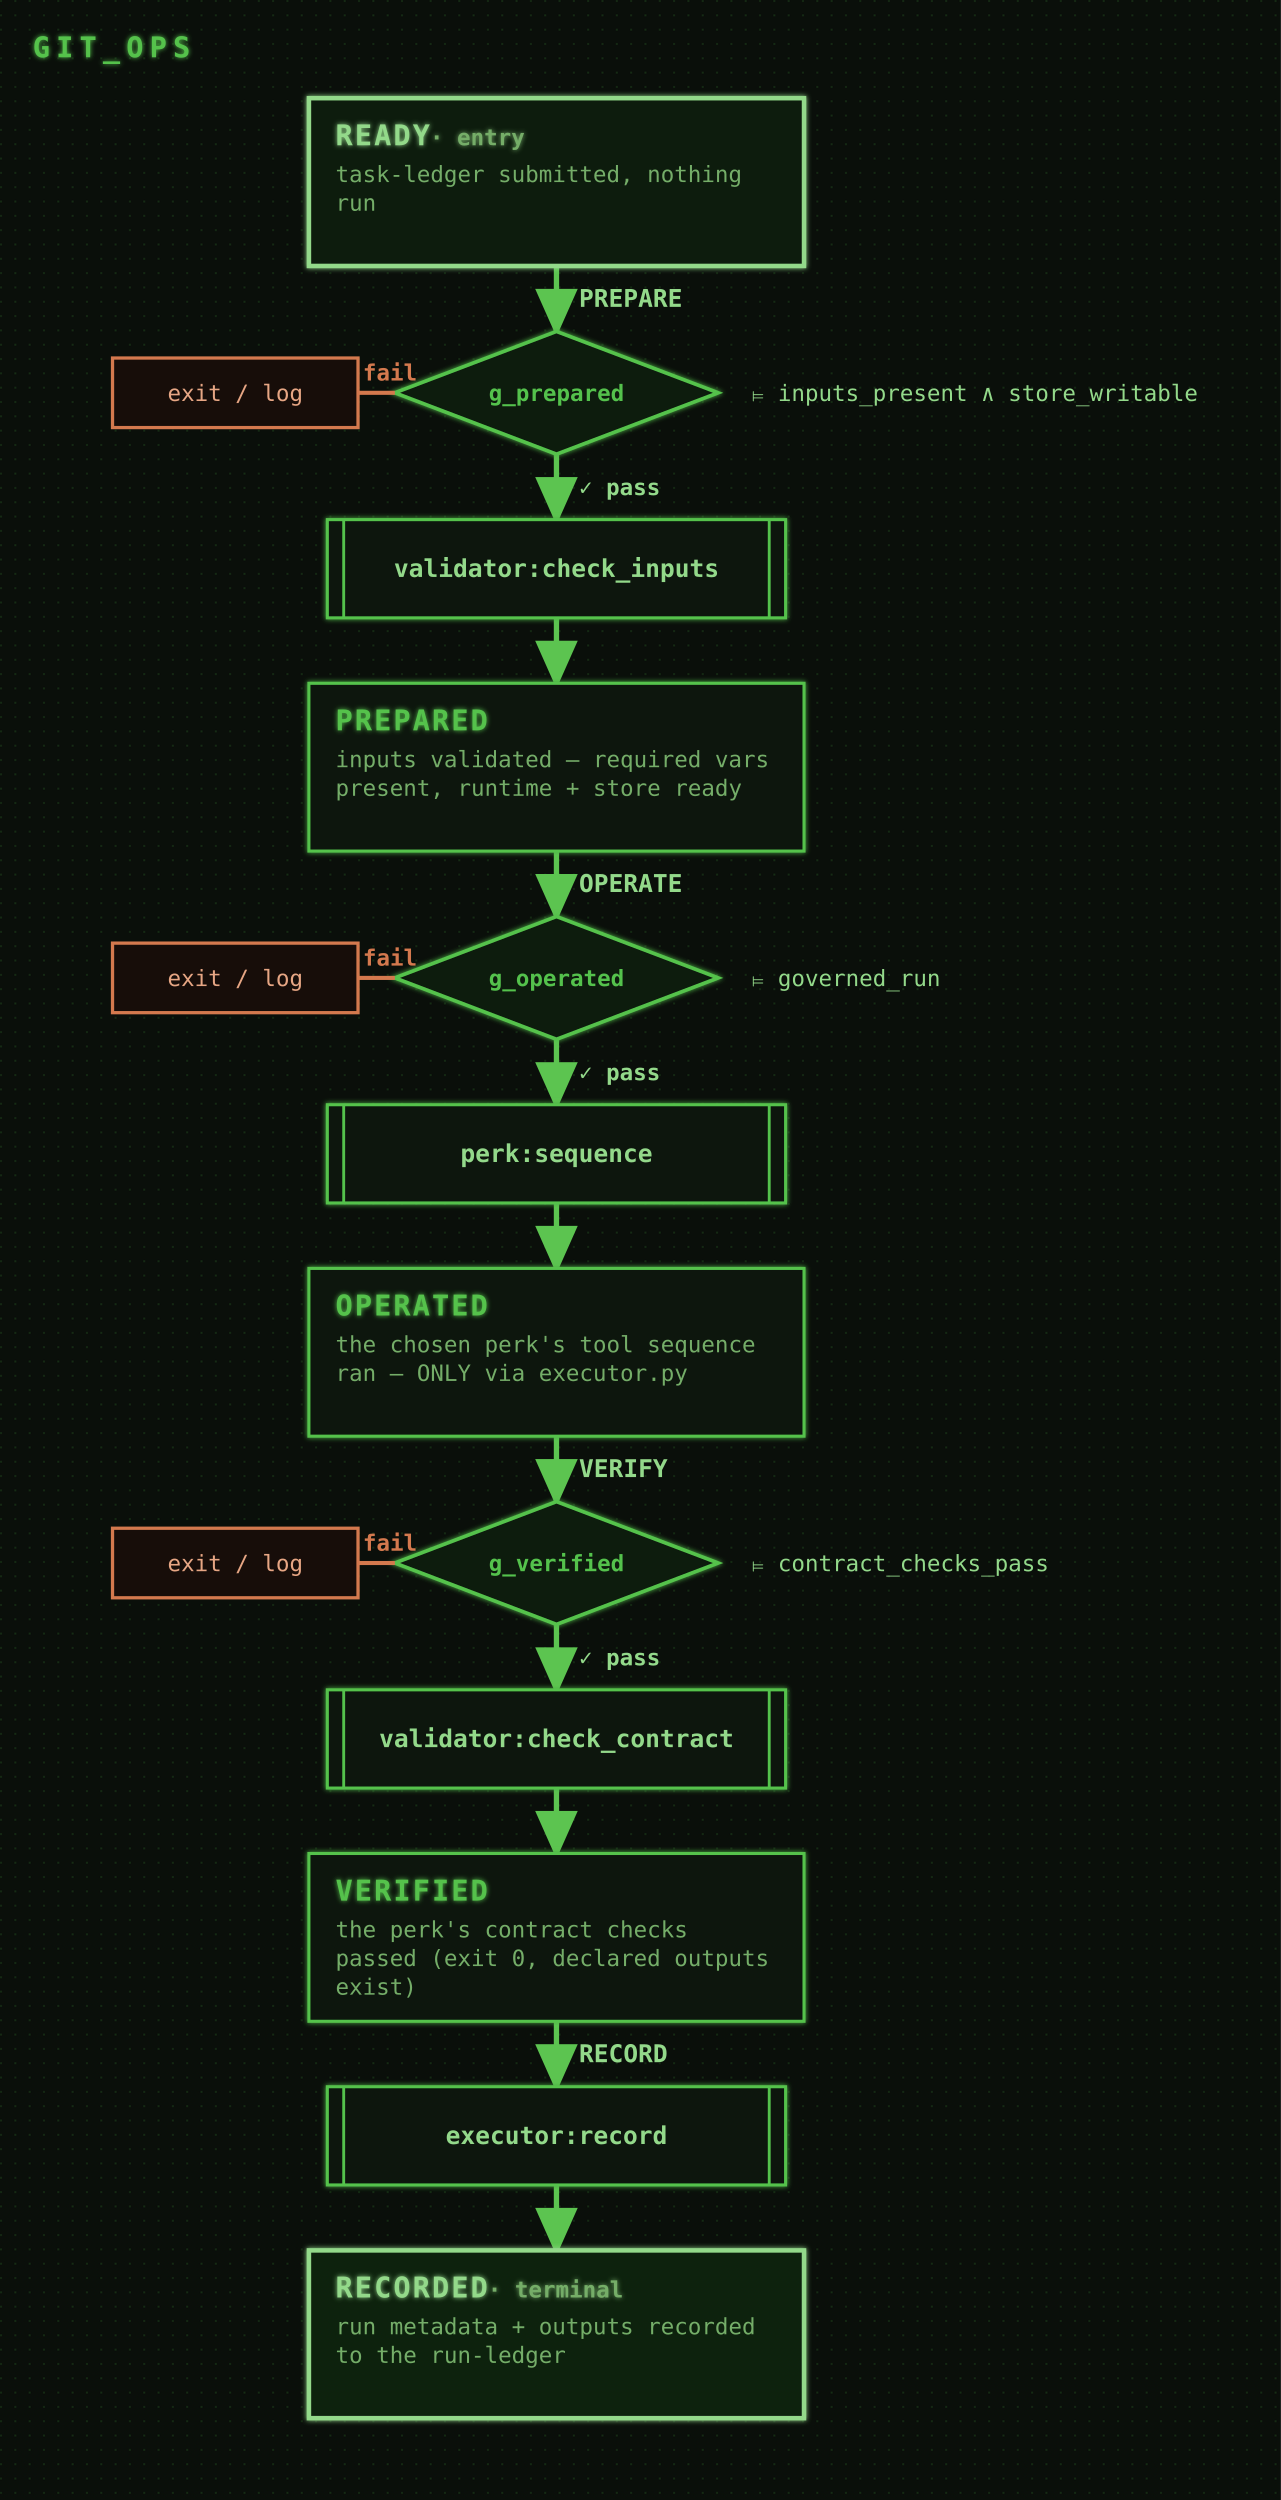
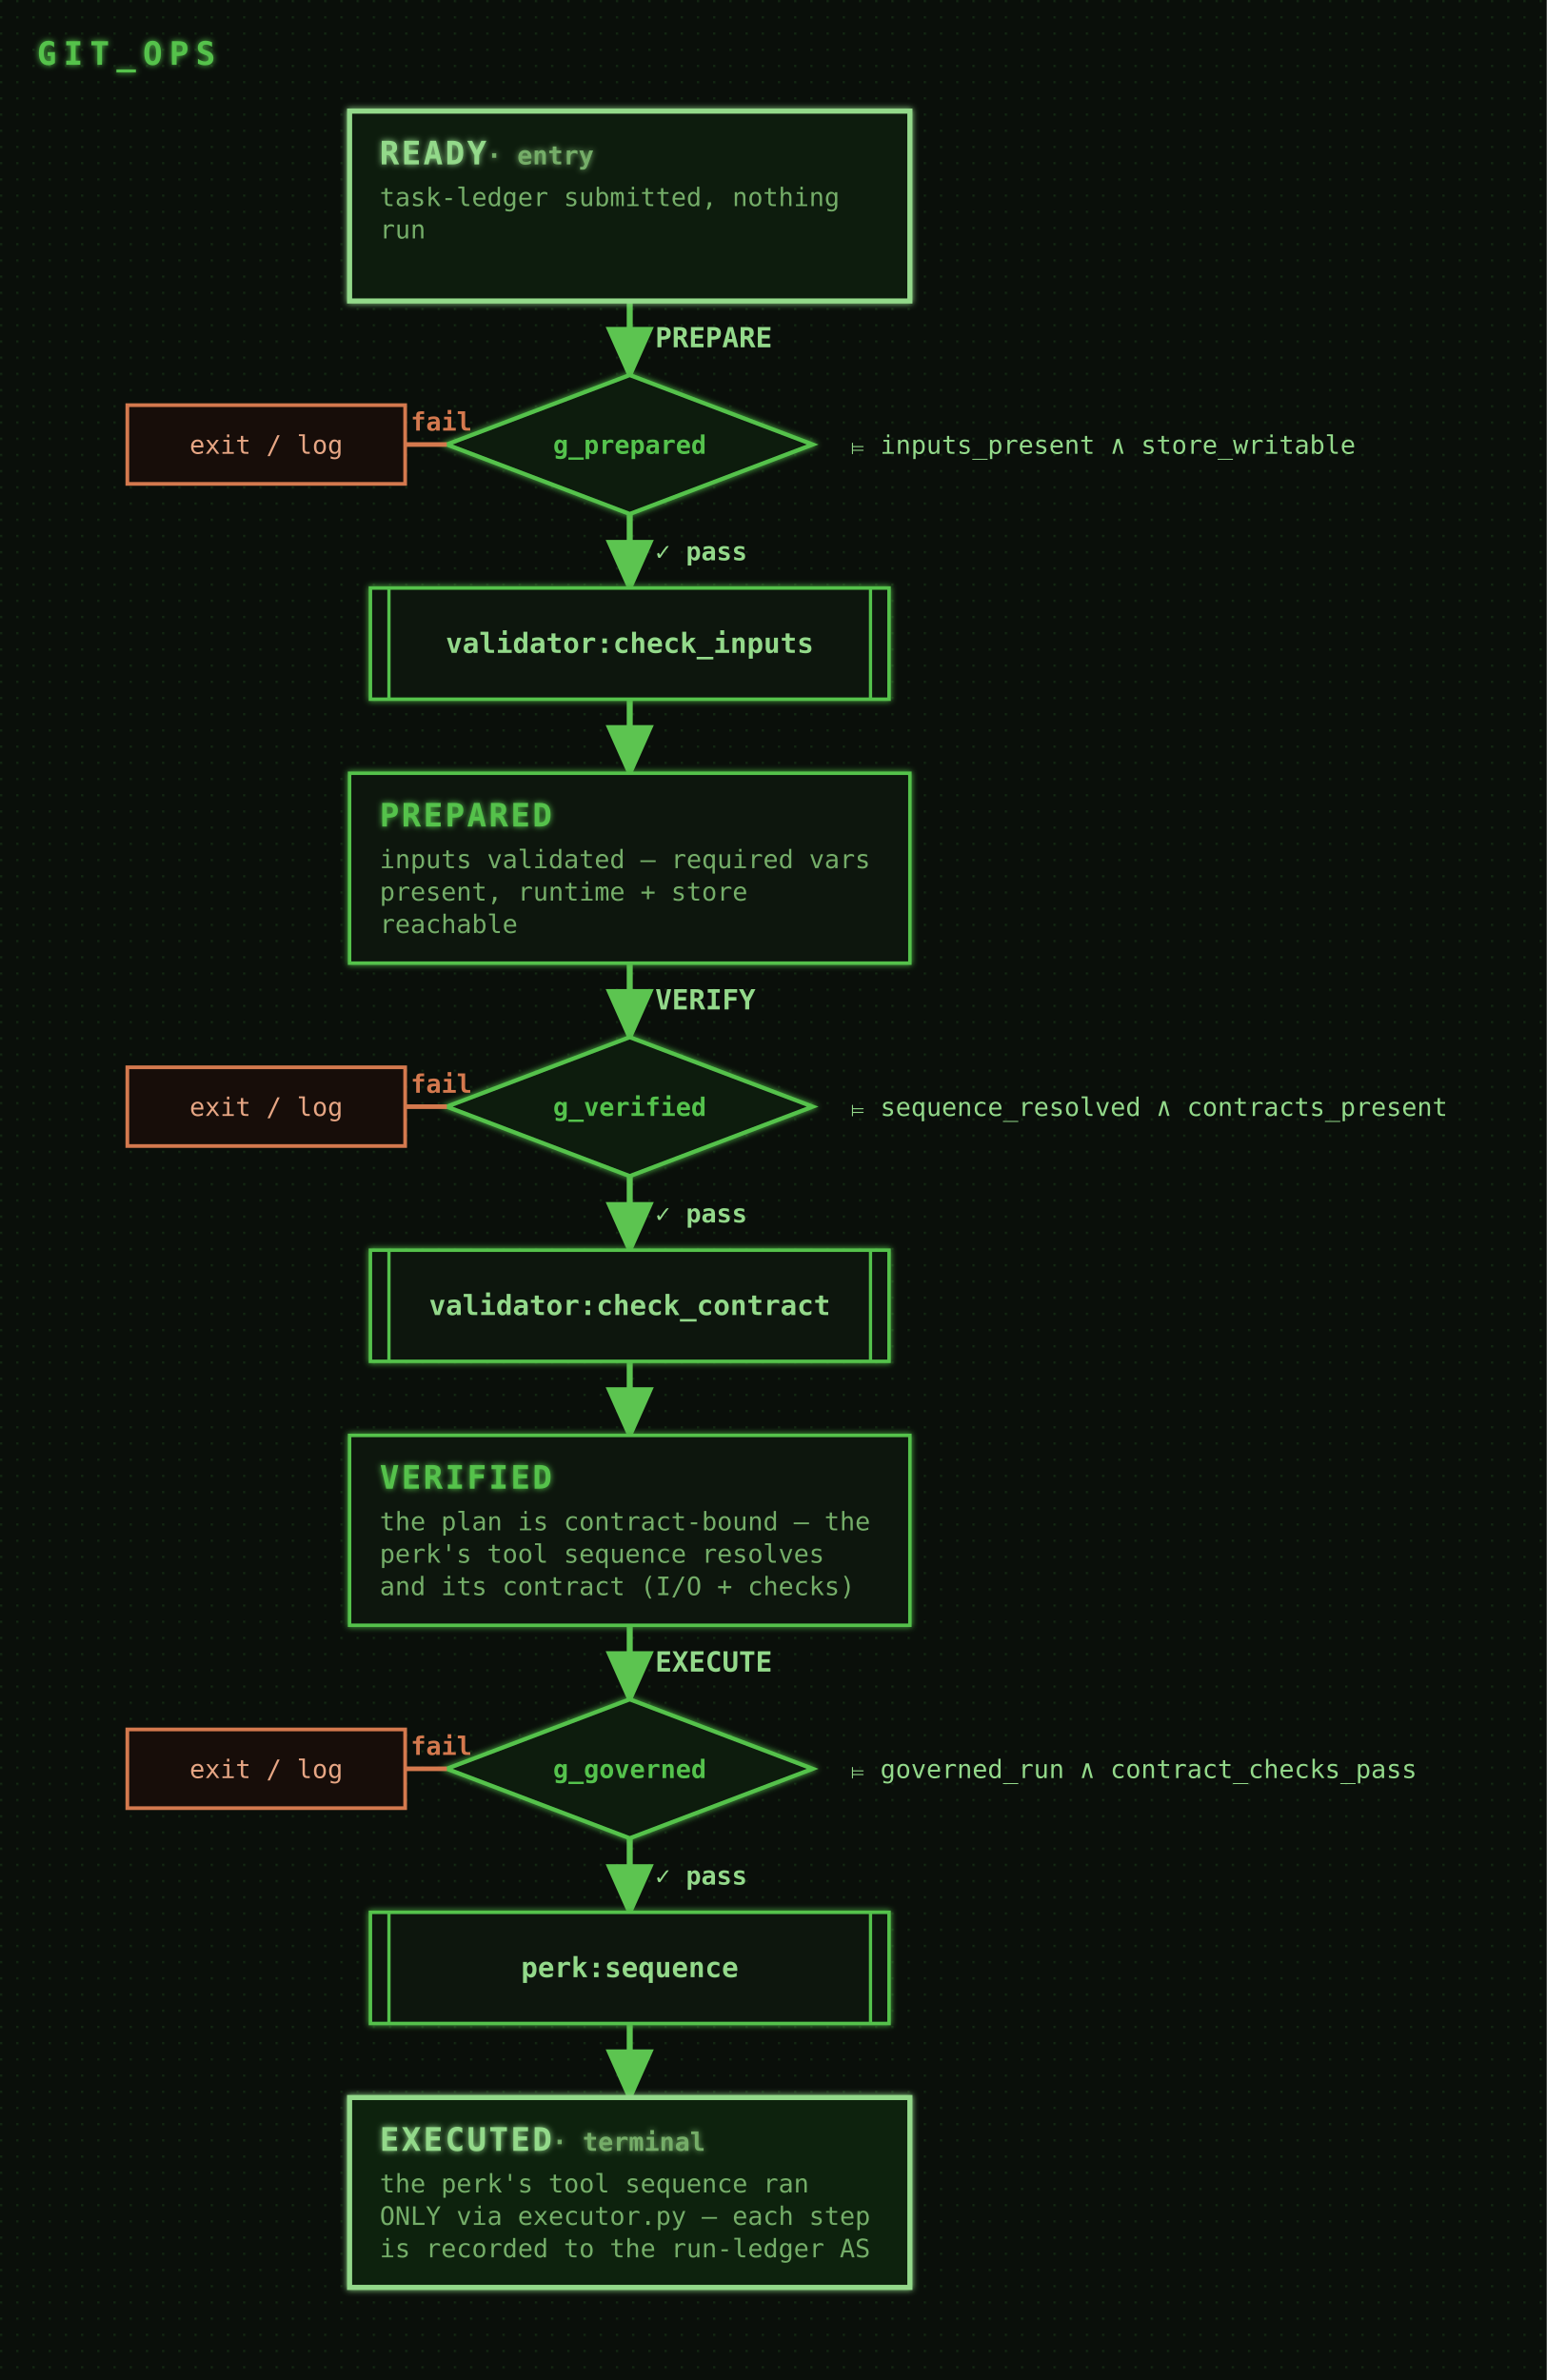
- <svg xmlns="http://www.w3.org/2000/svg" width="626" height="1222" viewBox="0 0 626 1222" font-family="ui-monospace,Menlo,Consolas,monospace">
+ <svg xmlns="http://www.w3.org/2000/svg" width="668" height="1028" viewBox="0 0 668 1028" font-family="ui-monospace,Menlo,Consolas,monospace">
  <defs>
    <filter id="glow" x="-60%" y="-60%" width="220%" height="220%">
      <feGaussianBlur stdDeviation="1.3" result="b" />
      <feMerge>
        <feMergeNode in="b" />
        <feMergeNode in="SourceGraphic" />
      </feMerge>
    </filter>
    <pattern id="px" width="7" height="7" patternUnits="userSpaceOnUse">
      <rect width="7" height="7" fill="#0a0f0a" />
      <rect width="1" height="1" fill="#54c24c" fill-opacity="0.13" />
    </pattern>
    <marker id="arr" markerWidth="10" markerHeight="10" refX="8" refY="4" orient="auto">
      <path d="M0,0 L9,4 L0,8 z" fill="#5cc450" />
    </marker>
  </defs>
-   <rect width="626" height="1222" fill="#0a0f0a" />
-   <rect width="626" height="1222" fill="url(#px)" />
+   <rect width="668" height="1028" fill="#0a0f0a" />
+   <rect width="668" height="1028" fill="url(#px)" />
  <text x="16" y="28" font-size="14" font-weight="700" letter-spacing="3" fill="#54c24c" filter="url(#glow)">GIT_OPS</text>
  <line x1="272.0" y1="130" x2="272.0" y2="162" stroke="#54c24c" stroke-width="7" opacity="0.16" filter="url(#glow)" />
  <line x1="272.0" y1="130" x2="272.0" y2="162" stroke="#5cc450" stroke-width="2.6" marker-end="url(#arr)" />
  <text x="283" y="150" font-size="12" font-weight="700" fill="#93d98a">PREPARE</text>
  <line x1="272.0" y1="222" x2="272.0" y2="254" stroke="#54c24c" stroke-width="7" opacity="0.16" filter="url(#glow)" />
  <line x1="272.0" y1="222" x2="272.0" y2="254" stroke="#5cc450" stroke-width="2.6" marker-end="url(#arr)" />
  <text x="283" y="242" font-size="11" font-weight="700" fill="#93d98a">✓ pass</text>
  <line x1="272.0" y1="302" x2="272.0" y2="334" stroke="#54c24c" stroke-width="7" opacity="0.16" filter="url(#glow)" />
  <line x1="272.0" y1="302" x2="272.0" y2="334" stroke="#5cc450" stroke-width="2.6" marker-end="url(#arr)" />
  <line x1="272.0" y1="416" x2="272.0" y2="448" stroke="#54c24c" stroke-width="7" opacity="0.16" filter="url(#glow)" />
  <line x1="272.0" y1="416" x2="272.0" y2="448" stroke="#5cc450" stroke-width="2.6" marker-end="url(#arr)" />
-   <text x="283" y="436" font-size="12" font-weight="700" fill="#93d98a">OPERATE</text>
+   <text x="283" y="436" font-size="12" font-weight="700" fill="#93d98a">VERIFY</text>
  <line x1="272.0" y1="508" x2="272.0" y2="540" stroke="#54c24c" stroke-width="7" opacity="0.16" filter="url(#glow)" />
  <line x1="272.0" y1="508" x2="272.0" y2="540" stroke="#5cc450" stroke-width="2.6" marker-end="url(#arr)" />
  <text x="283" y="528" font-size="11" font-weight="700" fill="#93d98a">✓ pass</text>
  <line x1="272.0" y1="588" x2="272.0" y2="620" stroke="#54c24c" stroke-width="7" opacity="0.16" filter="url(#glow)" />
  <line x1="272.0" y1="588" x2="272.0" y2="620" stroke="#5cc450" stroke-width="2.6" marker-end="url(#arr)" />
  <line x1="272.0" y1="702" x2="272.0" y2="734" stroke="#54c24c" stroke-width="7" opacity="0.16" filter="url(#glow)" />
  <line x1="272.0" y1="702" x2="272.0" y2="734" stroke="#5cc450" stroke-width="2.6" marker-end="url(#arr)" />
-   <text x="283" y="722" font-size="12" font-weight="700" fill="#93d98a">VERIFY</text>
+   <text x="283" y="722" font-size="12" font-weight="700" fill="#93d98a">EXECUTE</text>
  <line x1="272.0" y1="794" x2="272.0" y2="826" stroke="#54c24c" stroke-width="7" opacity="0.16" filter="url(#glow)" />
  <line x1="272.0" y1="794" x2="272.0" y2="826" stroke="#5cc450" stroke-width="2.6" marker-end="url(#arr)" />
  <text x="283" y="814" font-size="11" font-weight="700" fill="#93d98a">✓ pass</text>
  <line x1="272.0" y1="874" x2="272.0" y2="906" stroke="#54c24c" stroke-width="7" opacity="0.16" filter="url(#glow)" />
  <line x1="272.0" y1="874" x2="272.0" y2="906" stroke="#5cc450" stroke-width="2.6" marker-end="url(#arr)" />
-   <line x1="272.0" y1="988" x2="272.0" y2="1020" stroke="#54c24c" stroke-width="7" opacity="0.16" filter="url(#glow)" />
-   <line x1="272.0" y1="988" x2="272.0" y2="1020" stroke="#5cc450" stroke-width="2.6" marker-end="url(#arr)" />
-   <text x="283" y="1008" font-size="12" font-weight="700" fill="#93d98a">RECORD</text>
-   <line x1="272.0" y1="1068" x2="272.0" y2="1100" stroke="#54c24c" stroke-width="7" opacity="0.16" filter="url(#glow)" />
-   <line x1="272.0" y1="1068" x2="272.0" y2="1100" stroke="#5cc450" stroke-width="2.6" marker-end="url(#arr)" />
  <rect x="151.0" y="48" width="242" height="82" fill="#0e1d0d" stroke="#93d98a" stroke-width="2.2" filter="url(#glow)" />
  <text x="164.0" y="71" font-size="14" font-weight="700" letter-spacing="1" fill="#93d98a" filter="url(#glow)">READY<tspan font-size="11" letter-spacing="0" fill="#74ad68">  · entry</tspan>
  </text>
  <text x="164.0" y="89" font-size="11" fill="#74ad68">task-ledger submitted, nothing</text>
  <text x="164.0" y="103" font-size="11" fill="#74ad68">run</text>
  <polygon points="272.0,162 351.0,192.0 272.0,222 193.0,192.0" fill="#0c1a0c" stroke="#54c24c" stroke-width="1.8" filter="url(#glow)" />
  <text x="272" y="196" font-size="11" font-weight="600" text-anchor="middle" fill="#54c24c">g_prepared</text>
  <text x="367" y="196" font-size="11" fill="#93d98a">⊨ inputs_present ∧ store_writable</text>
  <line x1="193.0" y1="192.0" x2="175" y2="192.0" stroke="#d4794e" stroke-width="2" />
  <text x="184" y="186" font-size="11" font-weight="700" text-anchor="middle" fill="#d4794e">✗ fail</text>
  <rect x="55.0" y="175" width="120" height="34" fill="#170d09" stroke="#d4794e" stroke-width="1.6" />
  <text x="115.0" y="196" font-size="11" text-anchor="middle" fill="#e7a684">exit / log</text>
  <rect x="160.0" y="254" width="224" height="48" fill="#0a1609" stroke="#54c24c" stroke-width="1.5" filter="url(#glow)" />
  <line x1="168.0" y1="254" x2="168.0" y2="302" stroke="#54c24c" stroke-width="1.4" />
  <line x1="376.0" y1="254" x2="376.0" y2="302" stroke="#54c24c" stroke-width="1.4" />
  <text x="272" y="282" font-size="12" font-weight="600" text-anchor="middle" fill="#93d98a">validator:check_inputs</text>
  <rect x="151.0" y="334" width="242" height="82" fill="#0b140a" stroke="#54c24c" stroke-width="1.5" filter="url(#glow)" />
  <text x="164.0" y="357" font-size="14" font-weight="700" letter-spacing="1" fill="#54c24c" filter="url(#glow)">PREPARED<tspan font-size="11" letter-spacing="0" fill="#74ad68" />
  </text>
  <text x="164.0" y="375" font-size="11" fill="#74ad68">inputs validated — required vars</text>
-   <text x="164.0" y="389" font-size="11" fill="#74ad68">present, runtime + store ready</text>
+   <text x="164.0" y="389" font-size="11" fill="#74ad68">present, runtime + store</text>
+   <text x="164.0" y="403" font-size="11" fill="#74ad68">reachable</text>
  <polygon points="272.0,448 351.0,478.0 272.0,508 193.0,478.0" fill="#0c1a0c" stroke="#54c24c" stroke-width="1.8" filter="url(#glow)" />
-   <text x="272" y="482" font-size="11" font-weight="600" text-anchor="middle" fill="#54c24c">g_operated</text>
-   <text x="367" y="482" font-size="11" fill="#93d98a">⊨ governed_run</text>
+   <text x="272" y="482" font-size="11" font-weight="600" text-anchor="middle" fill="#54c24c">g_verified</text>
+   <text x="367" y="482" font-size="11" fill="#93d98a">⊨ sequence_resolved ∧ contracts_present</text>
  <line x1="193.0" y1="478.0" x2="175" y2="478.0" stroke="#d4794e" stroke-width="2" />
  <text x="184" y="472" font-size="11" font-weight="700" text-anchor="middle" fill="#d4794e">✗ fail</text>
  <rect x="55.0" y="461" width="120" height="34" fill="#170d09" stroke="#d4794e" stroke-width="1.6" />
  <text x="115.0" y="482" font-size="11" text-anchor="middle" fill="#e7a684">exit / log</text>
  <rect x="160.0" y="540" width="224" height="48" fill="#0a1609" stroke="#54c24c" stroke-width="1.5" filter="url(#glow)" />
  <line x1="168.0" y1="540" x2="168.0" y2="588" stroke="#54c24c" stroke-width="1.4" />
  <line x1="376.0" y1="540" x2="376.0" y2="588" stroke="#54c24c" stroke-width="1.4" />
-   <text x="272" y="568" font-size="12" font-weight="600" text-anchor="middle" fill="#93d98a">perk:sequence</text>
+   <text x="272" y="568" font-size="12" font-weight="600" text-anchor="middle" fill="#93d98a">validator:check_contract</text>
  <rect x="151.0" y="620" width="242" height="82" fill="#0b140a" stroke="#54c24c" stroke-width="1.5" filter="url(#glow)" />
-   <text x="164.0" y="643" font-size="14" font-weight="700" letter-spacing="1" fill="#54c24c" filter="url(#glow)">OPERATED<tspan font-size="11" letter-spacing="0" fill="#74ad68" />
+   <text x="164.0" y="643" font-size="14" font-weight="700" letter-spacing="1" fill="#54c24c" filter="url(#glow)">VERIFIED<tspan font-size="11" letter-spacing="0" fill="#74ad68" />
  </text>
-   <text x="164.0" y="661" font-size="11" fill="#74ad68">the chosen perk's tool sequence</text>
-   <text x="164.0" y="675" font-size="11" fill="#74ad68">ran — ONLY via executor.py</text>
+   <text x="164.0" y="661" font-size="11" fill="#74ad68">the plan is contract-bound — the</text>
+   <text x="164.0" y="675" font-size="11" fill="#74ad68">perk's tool sequence resolves</text>
+   <text x="164.0" y="689" font-size="11" fill="#74ad68">and its contract (I/O + checks)</text>
  <polygon points="272.0,734 351.0,764.0 272.0,794 193.0,764.0" fill="#0c1a0c" stroke="#54c24c" stroke-width="1.8" filter="url(#glow)" />
-   <text x="272" y="768" font-size="11" font-weight="600" text-anchor="middle" fill="#54c24c">g_verified</text>
-   <text x="367" y="768" font-size="11" fill="#93d98a">⊨ contract_checks_pass</text>
+   <text x="272" y="768" font-size="11" font-weight="600" text-anchor="middle" fill="#54c24c">g_governed</text>
+   <text x="367" y="768" font-size="11" fill="#93d98a">⊨ governed_run ∧ contract_checks_pass</text>
  <line x1="193.0" y1="764.0" x2="175" y2="764.0" stroke="#d4794e" stroke-width="2" />
  <text x="184" y="758" font-size="11" font-weight="700" text-anchor="middle" fill="#d4794e">✗ fail</text>
  <rect x="55.0" y="747" width="120" height="34" fill="#170d09" stroke="#d4794e" stroke-width="1.6" />
  <text x="115.0" y="768" font-size="11" text-anchor="middle" fill="#e7a684">exit / log</text>
  <rect x="160.0" y="826" width="224" height="48" fill="#0a1609" stroke="#54c24c" stroke-width="1.5" filter="url(#glow)" />
  <line x1="168.0" y1="826" x2="168.0" y2="874" stroke="#54c24c" stroke-width="1.4" />
  <line x1="376.0" y1="826" x2="376.0" y2="874" stroke="#54c24c" stroke-width="1.4" />
-   <text x="272" y="854" font-size="12" font-weight="600" text-anchor="middle" fill="#93d98a">validator:check_contract</text>
-   <rect x="151.0" y="906" width="242" height="82" fill="#0b140a" stroke="#54c24c" stroke-width="1.5" filter="url(#glow)" />
-   <text x="164.0" y="929" font-size="14" font-weight="700" letter-spacing="1" fill="#54c24c" filter="url(#glow)">VERIFIED<tspan font-size="11" letter-spacing="0" fill="#74ad68" />
+   <text x="272" y="854" font-size="12" font-weight="600" text-anchor="middle" fill="#93d98a">perk:sequence</text>
+   <rect x="151.0" y="906" width="242" height="82" fill="#0f2410" stroke="#93d98a" stroke-width="2.2" filter="url(#glow)" />
+   <text x="164.0" y="929" font-size="14" font-weight="700" letter-spacing="1" fill="#93d98a" filter="url(#glow)">EXECUTED<tspan font-size="11" letter-spacing="0" fill="#74ad68">  · terminal</tspan>
  </text>
-   <text x="164.0" y="947" font-size="11" fill="#74ad68">the perk's contract checks</text>
-   <text x="164.0" y="961" font-size="11" fill="#74ad68">passed (exit 0, declared outputs</text>
-   <text x="164.0" y="975" font-size="11" fill="#74ad68">exist)</text>
-   <rect x="160.0" y="1020" width="224" height="48" fill="#0a1609" stroke="#54c24c" stroke-width="1.5" filter="url(#glow)" />
-   <line x1="168.0" y1="1020" x2="168.0" y2="1068" stroke="#54c24c" stroke-width="1.4" />
-   <line x1="376.0" y1="1020" x2="376.0" y2="1068" stroke="#54c24c" stroke-width="1.4" />
-   <text x="272" y="1048" font-size="12" font-weight="600" text-anchor="middle" fill="#93d98a">executor:record</text>
-   <rect x="151.0" y="1100" width="242" height="82" fill="#0f2410" stroke="#93d98a" stroke-width="2.2" filter="url(#glow)" />
-   <text x="164.0" y="1123" font-size="14" font-weight="700" letter-spacing="1" fill="#93d98a" filter="url(#glow)">RECORDED<tspan font-size="11" letter-spacing="0" fill="#74ad68">  · terminal</tspan>
-   </text>
-   <text x="164.0" y="1141" font-size="11" fill="#74ad68">run metadata + outputs recorded</text>
-   <text x="164.0" y="1155" font-size="11" fill="#74ad68">to the run-ledger</text>
+   <text x="164.0" y="947" font-size="11" fill="#74ad68">the perk's tool sequence ran</text>
+   <text x="164.0" y="961" font-size="11" fill="#74ad68">ONLY via executor.py — each step</text>
+   <text x="164.0" y="975" font-size="11" fill="#74ad68">is recorded to the run-ledger AS</text>
</svg>
